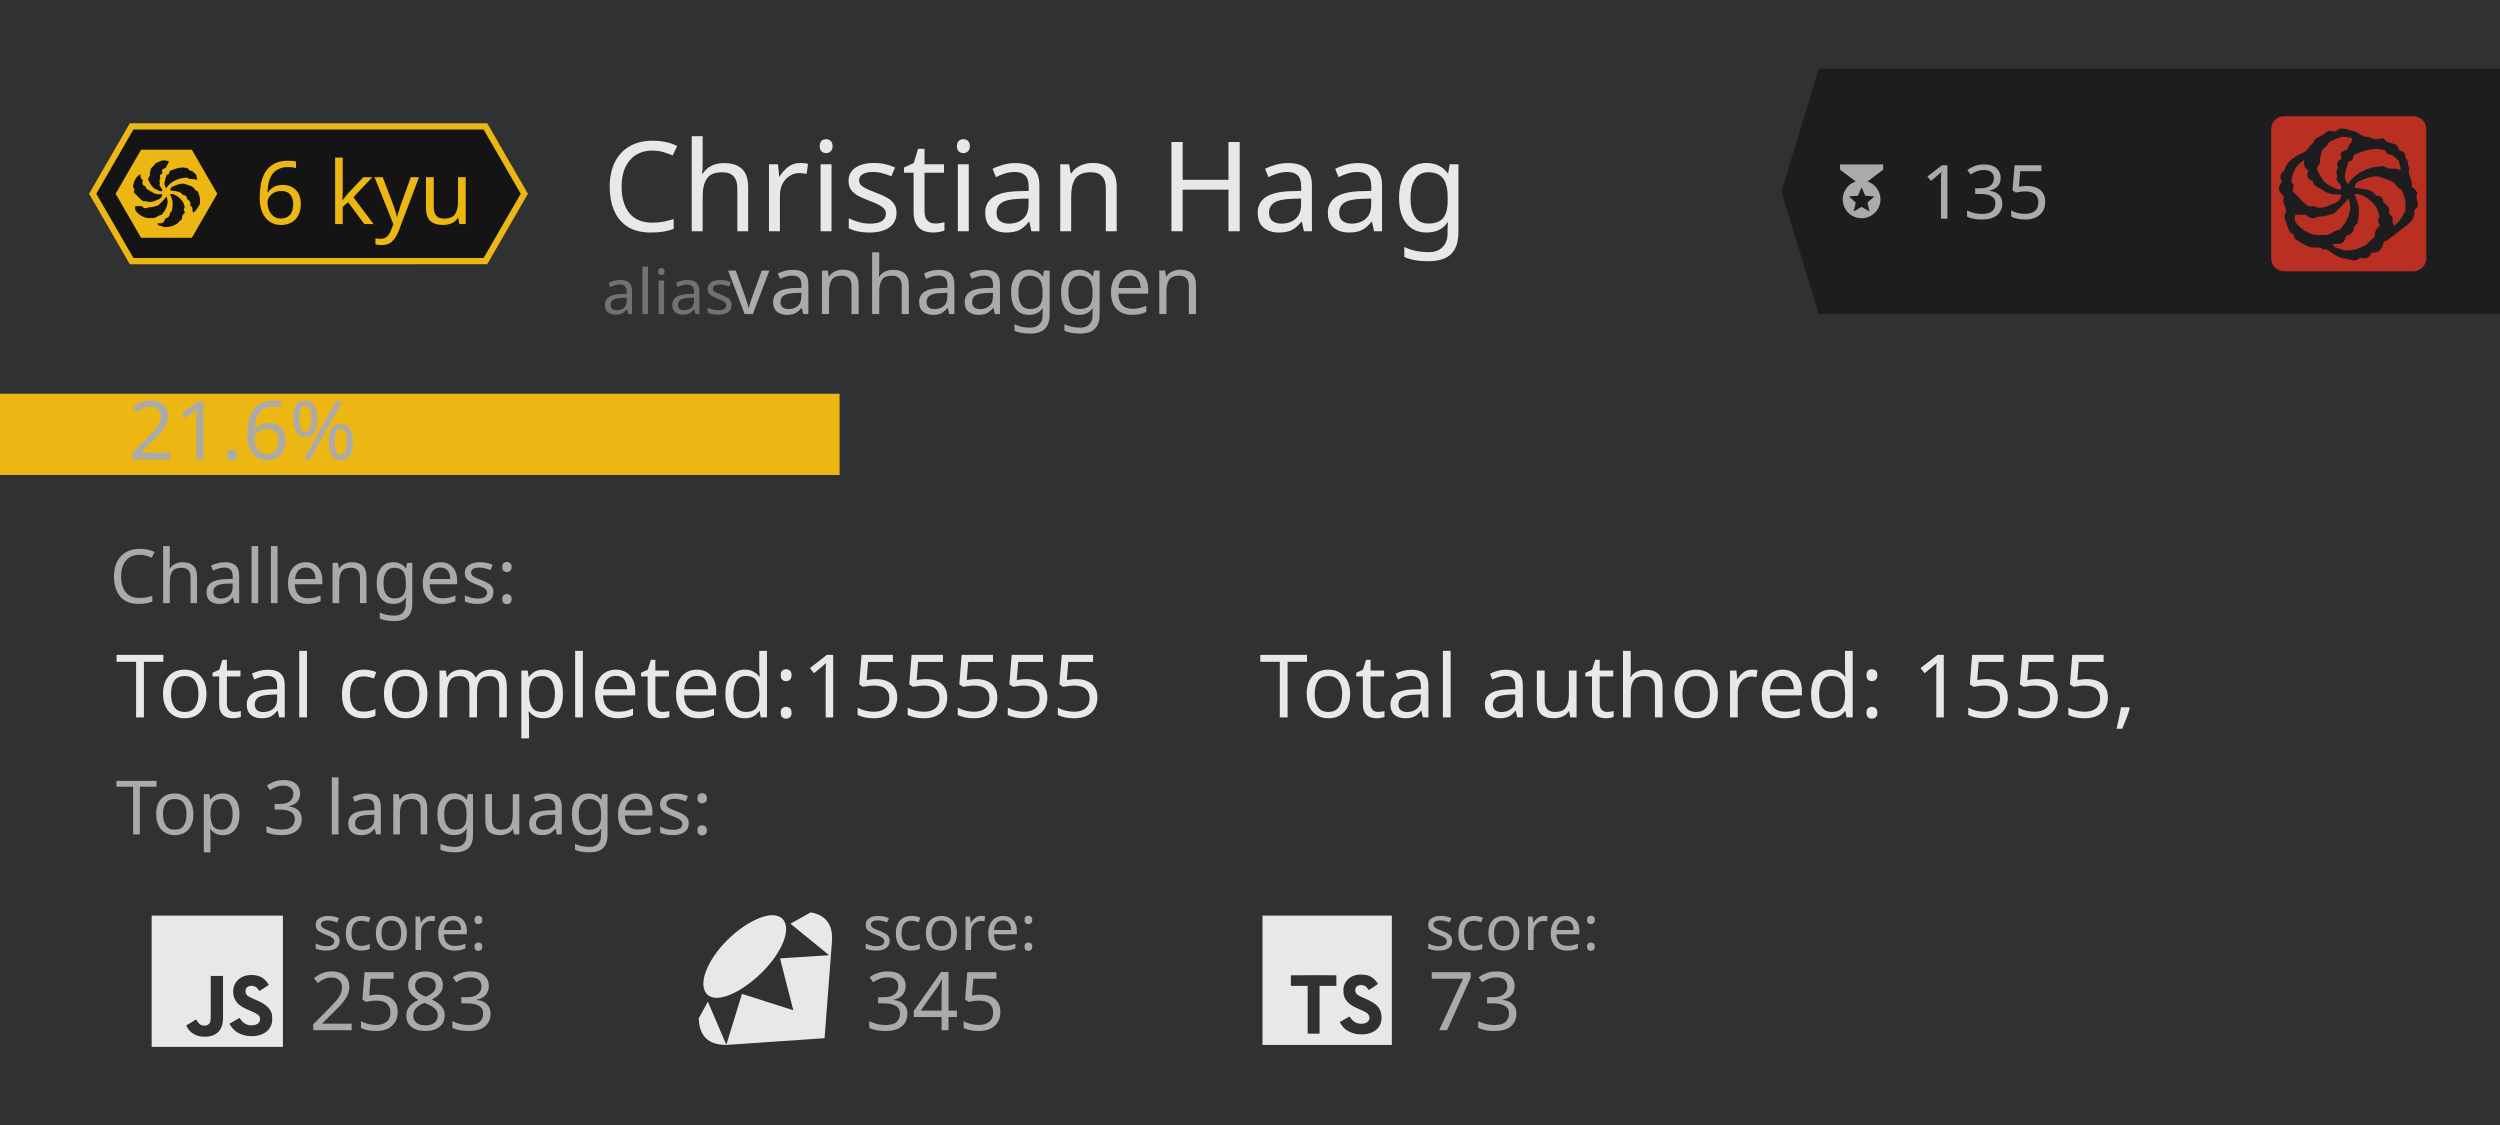
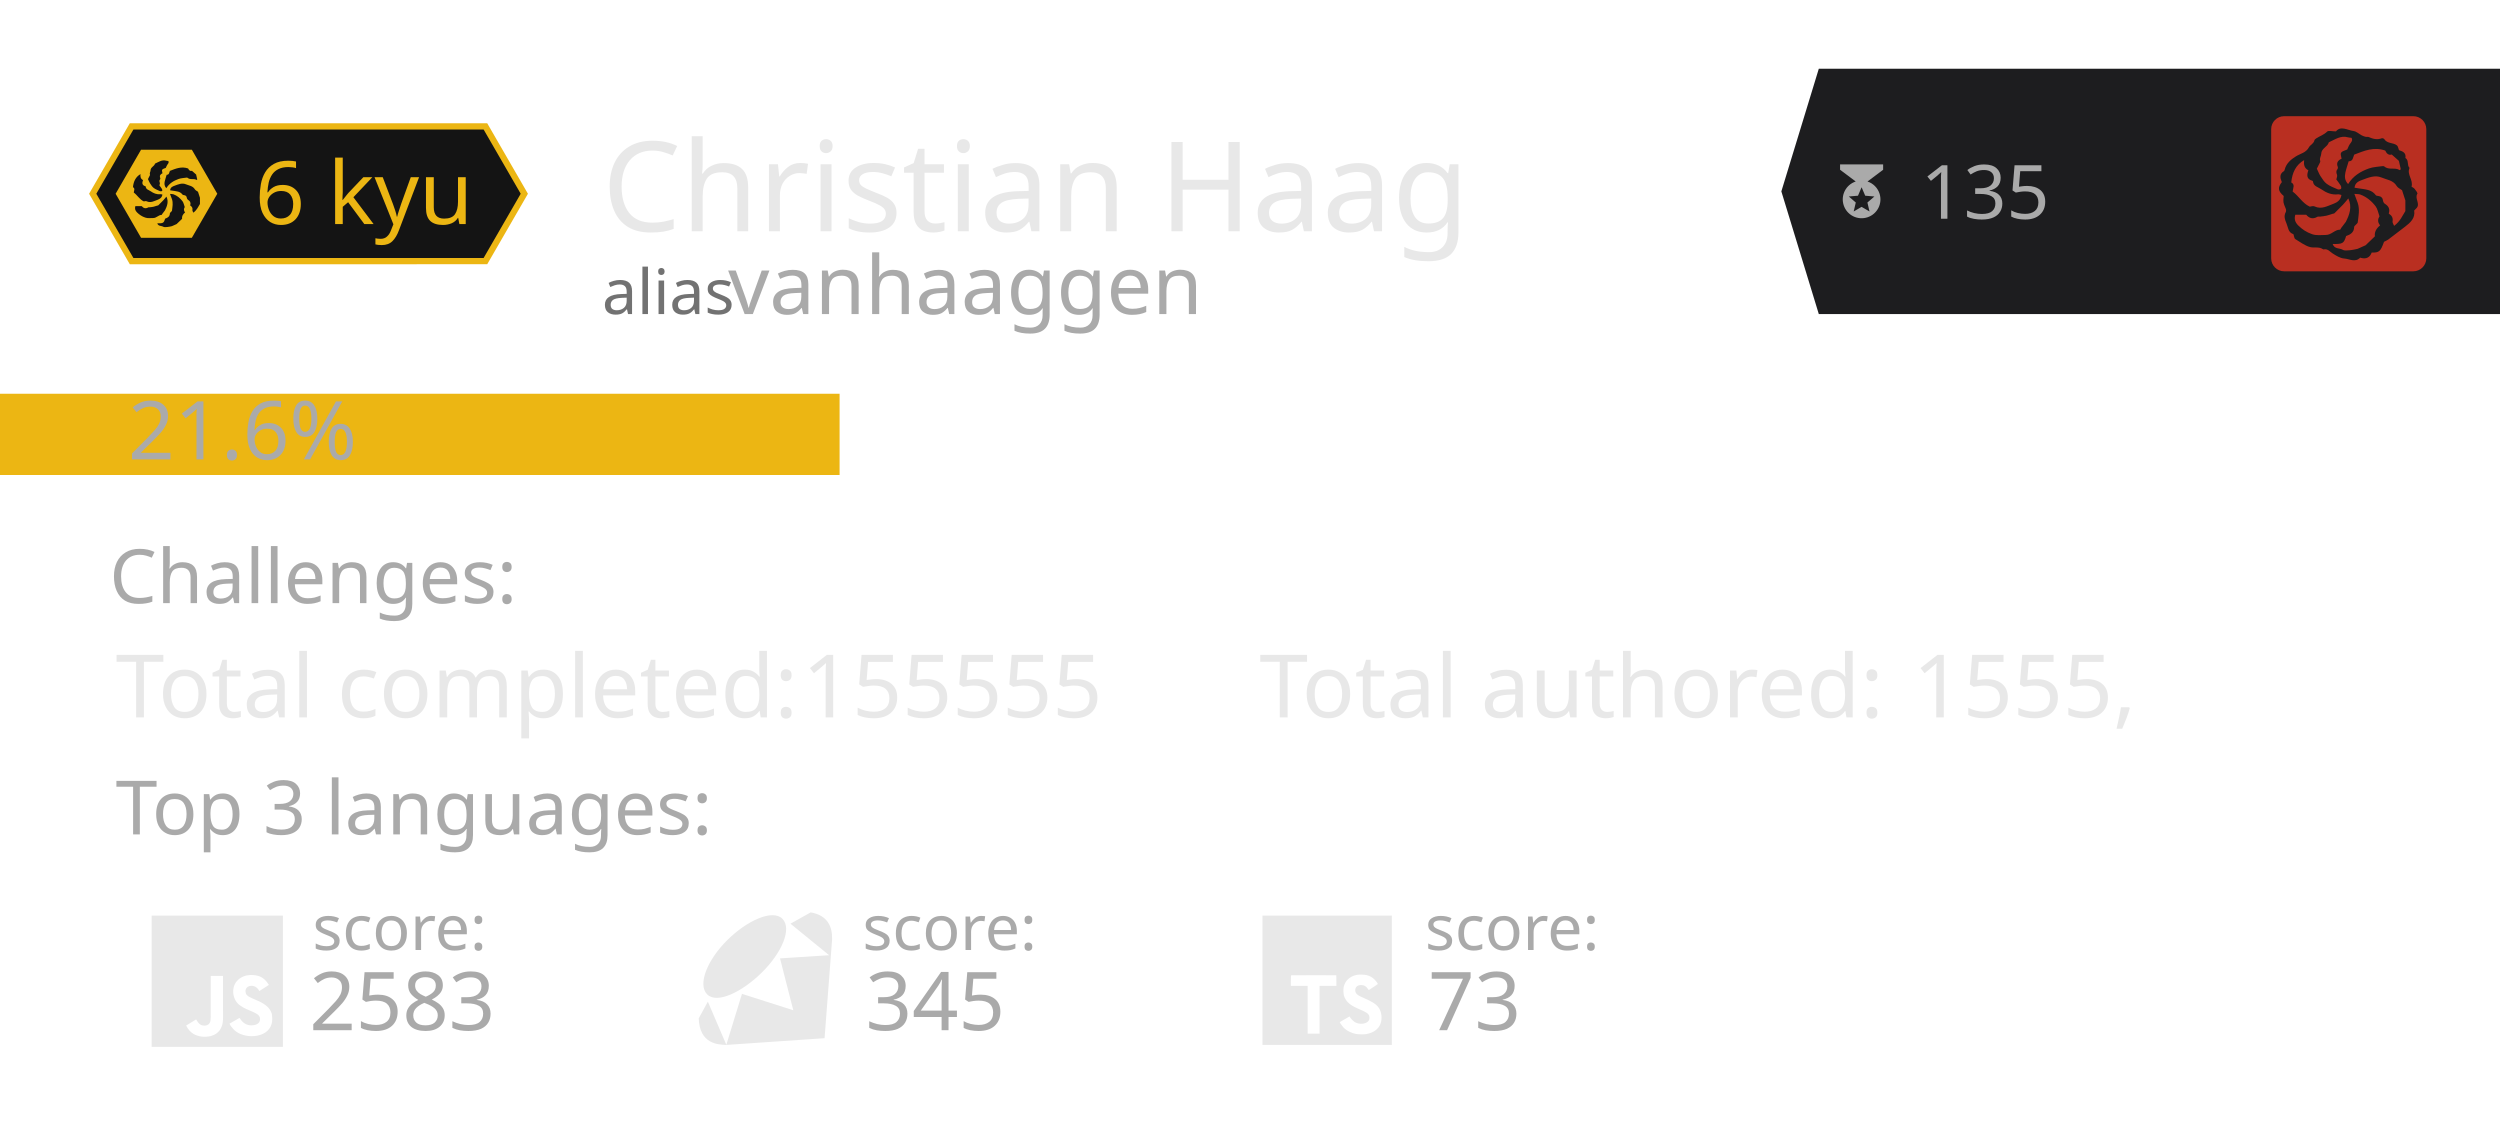
<svg xmlns="http://www.w3.org/2000/svg" version="1.1" x="0px" y="0px" width="400px" height="180px" viewBox="0 -30 400 180" enable-background="new 0 -30 400 180" xml:space="preserve">
-   <g id="card">
-     <rect x="0" y="-30" fill="#303133" width="400" height="180" />
-   </g>
  <g id="progressBar">
    <line fill="#ECB613" stroke="#ECB613" stroke-width="13" stroke-miterlimit="10" x1="0" y1="39.5" x2="134.334" y2="39.5" />
    <text transform="matrix(1 0 0 1 20.5002 43.5)" fill="#AAAAAA" font-family="'MyriadPro-Semibold'" font-size="13">21.6%</text>
  </g>
  <g id="header">
    <text transform="matrix(1 0 0 1 96.3328 7)" fill="#E8E8E8" font-family="'ArialMT'" font-size="20">Christian Haag</text>
    <polygon fill="#1D1D1F" points="302.992,-19 297.25,-19 291.008,-19 285.016,0.624 291.008,20.25 296.11,20.25 302.992,20.25    400,20.25 400,-19  " />
    <path fill="#B92F21" d="M386.134-11.41H365.46c-1.145,0.004-2.068,0.928-2.071,2.071v20.678c0.003,1.143,0.927,2.067,2.071,2.071   h20.674c1.145-0.004,2.07-0.928,2.074-2.071V-9.339C388.204-10.482,387.279-11.406,386.134-11.41z M386.607,3.34   c-0.1,0.1-0.198,0.207-0.338,0.349c0.198,1.199-0.584,1.909-1.445,2.573c-0.896,0.694-1.794,1.381-2.699,2.061   c-0.205,0.151-0.451,0.242-0.68,0.363c-0.562,1.558-0.777,1.752-1.974,1.724c-0.284,0.77-0.855,1.075-1.684,0.861   c-0.055-0.017-0.142-0.065-0.157-0.046c-0.807,0.828-1.728,0.19-2.567,0.136c-0.619-0.042-1.248-0.439-1.805-0.784   c-0.47-0.291-0.806-0.827-1.478-0.67c-0.03,0.002-0.058-0.002-0.083-0.018c-0.646-0.469-1.428-0.182-2.085-0.357   c-0.849-0.229-1.604-0.822-2.385-1.291c-0.114-0.068-0.137-0.301-0.197-0.46c-0.041-0.109-0.041-0.297-0.104-0.318   c-0.849-0.29-0.817-1.1-1.099-1.746c-0.26-0.601-0.442-1.14-0.112-1.765c0.079-0.146,0.078-0.395,0.009-0.555   c-0.427-1.024-0.438-1.021-0.331-2.038c-0.88-0.751-1.011-1.319-0.298-2.223c-0.284-0.649-0.427-1.305,0.354-1.772   c0.061-0.036,0.078-0.149,0.101-0.23c0.252-1.001,1.009-1.631,1.806-2.123c0.727-0.451,1.612-0.564,2.093-1.474   c0.178-0.341,0.734-0.539,0.848-1.059c0.024-0.124,0.162-0.243,0.276-0.32c0.574-0.382,1.243-0.582,1.766-1.1   c0.221-0.217,0.835-0.035,1.416-0.035c0.774-0.967,1.836-0.182,2.818-0.056c0.465,0.06,0.881,0.473,1.33,0.706   c0.197,0.103,0.417,0.168,0.633,0.223c0.135,0.033,0.303-0.031,0.427,0.022c0.688,0.299,1.371,0.494,2.123,0.205   c0.102-0.039,0.333,0.039,0.391,0.132c0.482,0.771,1.458,0.522,2.046,1.022c0.17,0.144,0.196,0.454,0.313,0.748   c0.563,0.183,1.179,0.406,1.031,1.25c0.603,0.372,0.206,1.159,0.66,1.594c-0.477,1.041,0.632,1.906,0.319,2.998   c0.148,0.102,0.368,0.195,0.502,0.362c0.188,0.237,0.505,0.65,0.427,0.778C386.291,1.775,387.332,2.624,386.607,3.34L386.607,3.34z    M375.556-6.081c-1.145,0.426-1.158,0.445-0.901,1.473c-0.561,0.248-0.896,0.65-0.602,1.328c0.032,0.105,0.019,0.223-0.046,0.317   c-0.261,0.309-0.216,0.595-0.078,0.952c0.075,0.198-0.073,0.48-0.116,0.72c0.243,0.337,0.512,0.659,0.718,1.013   c0.078,0.134,0.099,0.433,0.019,0.496c-0.124,0.099-0.39,0.132-0.539,0.067c-0.602-0.262-1.231-0.5-1.749-0.884   c-0.405-0.3-0.689-0.781-0.978-1.215c-0.212-0.317-0.343-0.687-0.588-1.196c0.055-0.109,0.197-0.375,0.324-0.649   c0.088-0.194,0.272-0.438,0.218-0.585c-0.161-0.437,0.148-0.771,0.155-1.127c0.017-0.92,1.035-1.105,1.218-1.861   c0.982-0.432,1.893-1.145,3.08-0.792c0.186,0.056,0.386,0.05,0.556,0.073c0.215,0.432-0.02,0.673-0.234,0.957   C375.815-6.734,375.709-6.402,375.556-6.081L375.556-6.081z M382.676-5.278l1.146,1.015l0.304,1.345l-0.174,0.138   c-0.763-0.498-1.73,0.056-2.472-0.593c-0.055-0.049-0.165-0.064-0.248-0.051c-0.739,0.112-1.514,0.128-2.206,0.376   c-1.303,0.469-2.497,1.159-3.33,2.5c-0.568-0.603-0.563-1.226-0.434-1.84c0.126-0.594,0.338-1.169,0.525-1.803   c0.722,0.008,0.69-0.668,0.885-1.069c1.608-0.617,3.152-1.29,4.968-0.649C381.813-5.512,382.145-5.099,382.676-5.278L382.676-5.278   z M375.732,1.75c0.641,1.385,0.18,2.601-0.398,3.747c-0.247,0.325-0.497,0.649-0.744,0.977c-0.068,0.091-0.122,0.272-0.188,0.272   c-0.861-0.002-1.376,0.858-2.286,0.848c-0.729-0.007-1.424,0.132-2.17-0.122c-0.874-0.297-1.57-0.749-2.22-1.393   c-0.533-0.526-0.673-1.04-0.479-1.723h1.749c0.416,0.512,1.01,0.791,1.776,0.335c0.125-0.075,0.328-0.018,0.49-0.038   c0.333-0.041,0.666-0.074,0.993-0.149c0.318-0.073,0.631-0.191,0.945-0.29c0.108-0.033,0.248-0.031,0.322-0.102   c0.457-0.441,0.906-0.891,1.345-1.352C375.14,2.472,375.388,2.154,375.732,1.75L375.732,1.75z M368.659-4.383   c-0.083,0.717,0.005,1.28,0.679,1.628c-0.262,0.744-0.312,1.4,0.604,1.666c0.049,0.014,0.13,0.058,0.13,0.093   c0.069,0.817,0.79,0.903,1.313,1.265c0.839,0.577,1.674,0.947,2.704,0.823c0.167-0.02,0.349,0.066,0.539,0.105   c-0.102,0.825-0.729,1.213-1.239,1.395c-0.968,0.344-1.949,0.978-3.082,0.425c-0.216-0.105-0.553,0.031-0.743,0.048   c-1.183-0.55-1.75-1.686-2.743-2.418c0.048-0.514,0.432-1.114-0.22-1.461C366.76-2.378,367.32-3.602,368.659-4.383L368.659-4.383z    M383.055,6.139c-0.112-0.296-0.282-0.523-0.248-0.708c0.108-0.57-0.111-0.946-0.605-1.258c0.229-0.693-0.011-1.205-0.635-1.575   c-0.138-0.083-0.26-0.301-0.277-0.471c-0.058-0.479-0.31-0.712-0.773-0.771c-0.138-0.016-0.326-0.039-0.394-0.133   c-0.668-0.923-1.702-0.907-2.67-1.076c-0.233-0.039-0.468-0.071-0.726-0.11c0.071-0.829,0.739-1.071,1.173-1.23   c0.99-0.363,2.07-0.861,3.134-0.408c0.84,0.36,1.882,0.422,2.441,1.368c0.169,0.29,0.564,0.449,0.854,0.668l0.53,1.636v1.7   C384.407,4.457,384.062,5.407,383.055,6.139L383.055,6.139z M373.223,9.039c1.619,0.021,1.793-0.083,2.156-1.274   c0.688-0.229,1.281-0.588,1.289-1.471c0-0.107,0.17-0.214,0.256-0.322c0.11-0.13,0.298-0.249,0.314-0.391   c0.126-1.051,0.354-2.107-0.017-3.156c-0.144-0.417-0.307-0.826-0.524-1.405c0.425,0.043,0.704,0.016,0.943,0.105   c1.019,0.373,1.834,1.058,2.471,1.904c0.302,0.399,0.381,0.963,0.608,1.583c-0.25,0.37-0.367,0.904,0.097,1.446   c-0.612,0.497-0.929,1.078-0.833,1.753l-1.485,1.431l-1.299,0.577c-0.407,0.077-0.809,0.19-1.215,0.218   c-0.391,0.028-0.867,0.099-1.165-0.081C374.32,9.66,373.521,9.884,373.223,9.039L373.223,9.039z" />
    <text transform="matrix(1 0 0 1 116.5002 20.25)" fill="#AAAAAA" font-family="'MyriadPro-It'" font-size="13">vanhaaggen</text>
    <text transform="matrix(1 0 0 1 96.3328 20.25)" fill="#727272" font-family="'MyriadPro-It'" font-size="10">alias </text>
    <text transform="matrix(1 0 0 1 307.3206 5)" fill="#AAAAAA" font-family="'ArialMT'" font-size="12">135</text>
    <polygon fill="#141414" stroke="#ECB613" stroke-miterlimit="10" points="83.891,1.001 77.668,-9.777 66.167,-9.777 65.223,-9.777    33.501,-9.777 32.917,-9.777 21.056,-9.777 14.833,1.001 21.056,11.778 32.917,11.778 33.501,11.778 66.167,11.778 66.167,11.777    77.668,11.777  " />
    <text transform="matrix(1 0 0 1 40.7854 5.8535)" fill="#ECB613" font-family="'ArialMT'" font-size="14">6 kyu</text>
    <path fill="#ECB613" d="M30.699-6.042h-8.133L18.5,1.001l4.066,7.042h8.133l4.066-7.042L30.699-6.042z M30.101-3.044   c0.102,0.234,0.297,0.477,0.608,0.372l0.672,0.596l0.179,0.79l-0.102,0.081c-0.448-0.292-1.016,0.033-1.45-0.348   c-0.033-0.029-0.098-0.038-0.146-0.03c-0.433,0.066-0.889,0.075-1.294,0.221c-0.766,0.275-1.467,0.681-1.955,1.468   c-0.334-0.354-0.332-0.72-0.255-1.081c0.075-0.349,0.199-0.686,0.309-1.058c0.424,0.005,0.405-0.393,0.52-0.628   C28.13-3.025,29.035-3.419,30.101-3.044z M23.867-1.723c0.053-0.114,0.16-0.257,0.127-0.343c-0.095-0.256,0.088-0.453,0.091-0.661   c0.01-0.541,0.608-0.649,0.715-1.093c0.576-0.253,1.111-0.672,1.809-0.465c0.108,0.033,0.225,0.03,0.324,0.042   c0.126,0.254-0.009,0.395-0.136,0.562c-0.117,0.153-0.177,0.349-0.268,0.538c-0.672,0.25-0.68,0.261-0.53,0.865   c-0.327,0.146-0.525,0.381-0.353,0.779c0.02,0.062,0.01,0.131-0.026,0.186c-0.155,0.181-0.126,0.35-0.046,0.559   c0.044,0.116-0.043,0.282-0.069,0.422c0.143,0.198,0.3,0.386,0.422,0.595c0.045,0.079,0.057,0.254,0.01,0.291   c-0.072,0.058-0.228,0.078-0.316,0.039C25.27,0.439,24.901,0.3,24.596,0.074c-0.238-0.176-0.404-0.458-0.575-0.713   c-0.124-0.187-0.2-0.403-0.345-0.703C23.71-1.405,23.793-1.562,23.867-1.723z M21.273-0.051c0.094-0.919,0.423-1.637,1.208-2.095   c-0.048,0.421,0.004,0.751,0.4,0.956c-0.155,0.437-0.185,0.822,0.354,0.978c0.03,0.008,0.076,0.034,0.077,0.055   c0.04,0.48,0.462,0.53,0.769,0.742c0.492,0.339,0.984,0.557,1.587,0.483c0.098-0.012,0.205,0.039,0.317,0.062   c-0.061,0.484-0.429,0.712-0.728,0.819c-0.568,0.202-1.145,0.574-1.809,0.25c-0.127-0.062-0.325,0.018-0.436,0.028   c-0.694-0.323-1.027-0.99-1.61-1.42C21.431,0.505,21.655,0.152,21.273-0.051z M23.238,4.813c-0.513-0.175-0.922-0.44-1.303-0.817   c-0.313-0.309-0.395-0.611-0.282-1.012h1.026c0.246,0.3,0.594,0.465,1.044,0.197c0.073-0.043,0.191-0.01,0.288-0.022   c0.194-0.023,0.39-0.042,0.582-0.087c0.188-0.043,0.371-0.113,0.555-0.171c0.063-0.019,0.146-0.018,0.19-0.059   c0.269-0.259,0.532-0.524,0.789-0.794c0.161-0.169,0.306-0.356,0.507-0.593c0.375,0.813,0.104,1.526-0.235,2.199   c-0.145,0.191-0.292,0.381-0.435,0.573c-0.041,0.053-0.073,0.16-0.11,0.16c-0.506-0.001-0.809,0.504-1.343,0.498   C24.083,4.879,23.675,4.961,23.238,4.813z M29.131,5.012l-0.874,0.839L27.496,6.19c-0.24,0.045-0.475,0.112-0.714,0.128   c-0.229,0.017-0.508,0.059-0.684-0.047c-0.293-0.174-0.763-0.042-0.937-0.539c0.951,0.013,1.051-0.049,1.264-0.748   c0.405-0.135,0.753-0.345,0.758-0.863c0-0.063,0.098-0.125,0.15-0.189c0.063-0.075,0.174-0.146,0.184-0.229   c0.074-0.617,0.208-1.237-0.009-1.853c-0.085-0.244-0.182-0.485-0.309-0.825c0.249,0.025,0.414,0.01,0.554,0.062   c0.598,0.219,1.076,0.621,1.451,1.118c0.176,0.234,0.223,0.565,0.357,0.929c-0.148,0.217-0.216,0.53,0.056,0.849   C29.26,4.274,29.073,4.616,29.131,5.012z M30.932,4.028L30.932,4.028c-0.065-0.172-0.167-0.306-0.146-0.414   c0.064-0.334-0.067-0.556-0.355-0.739c0.133-0.407-0.007-0.708-0.372-0.925c-0.082-0.048-0.153-0.177-0.164-0.276   c-0.033-0.282-0.182-0.418-0.454-0.453c-0.081-0.009-0.191-0.023-0.231-0.078c-0.392-0.542-1-0.532-1.567-0.631   c-0.137-0.023-0.274-0.042-0.425-0.064c0.041-0.487,0.432-0.629,0.687-0.722c0.582-0.213,1.216-0.506,1.839-0.24   c0.495,0.211,1.105,0.248,1.433,0.803c0.101,0.17,0.332,0.264,0.503,0.393l0.312,0.961v0.997C31.727,3.042,31.523,3.6,30.932,4.028   z" />
    <path fill="#AAAAAA" d="M301.301-3.7h-6.89v0.861l2.502,1.878c-1.581,0.521-2.441,2.227-1.922,3.807   c0.522,1.581,2.219,2.442,3.808,1.921c1.58-0.521,2.442-2.222,1.921-3.807c-0.302-0.909-1.012-1.624-1.921-1.92l2.502-1.878V-3.7    M299.122,3.837l-1.267-0.741l-1.265,0.741l0.335-1.434l-1.115-0.965l1.469-0.125l0.576-1.353l0.578,1.353l1.469,0.125   l-1.116,0.965L299.122,3.837z" />
  </g>
  <g id="challenges">
    <text transform="matrix(1 0 0 1 201.5002 84.7822)">
      <tspan x="0" y="0" fill="#E8E8E8" font-family="'MyriadPro-Bold'" font-size="14">Total authored:</tspan>
      <tspan x="97.257" y="0" fill="#E8E8E8" font-family="'MyriadPro-Regular'" font-size="14">  1555,</tspan>
    </text>
    <text transform="matrix(1 0 0 1 15.5002 84.7822)">
      <tspan x="0" y="0" fill="#E8E8E8" font-family="'MyriadPro-Regular'" font-size="14"> </tspan>
      <tspan x="3.01" y="0" fill="#E8E8E8" font-family="'MyriadPro-Bold'" font-size="14">Total completed:</tspan>
      <tspan x="109.198" y="0" fill="#E8E8E8" font-family="'MyriadPro-Regular'" font-size="14"> 155555</tspan>
    </text>
    <text transform="matrix(1 0 0 1 17.5002 66.5)" fill="#AAAAAA" font-family="'MyriadPro-Regular'" font-size="12">Challenges:</text>
  </g>
  <g id="top3">
    <text transform="matrix(1 0 0 1 18.5002 103.5)" fill="#AAAAAA" font-family="'MyriadPro-Regular'" font-size="12">Top 3 languages:</text>
    <g id="Capa_6">
      <text transform="matrix(1 0 0 1 49.4993 134.833)" fill="#AAAAAA" font-family="'MyriadPro-Semibold'" font-size="13">2583</text>
      <text transform="matrix(1 0 0 1 50.0002 122)" fill="#AAAAAA" font-family="'MyriadPro-Regular'" font-size="10">score:</text>
      <path fill="#E8E8E8" d="M24.266,116.5h21v21h-21V116.5z M43.546,132.491c-0.153-0.958-0.777-1.763-2.628-2.514    c-0.644-0.302-1.359-0.512-1.572-0.997c-0.08-0.289-0.092-0.446-0.04-0.617c0.131-0.565,0.8-0.735,1.326-0.577    c0.341,0.104,0.656,0.367,0.854,0.787c0.905-0.592,0.905-0.592,1.536-0.984c-0.236-0.367-0.354-0.525-0.513-0.683    c-0.551-0.617-1.286-0.932-2.48-0.904l-0.617,0.077c-0.592,0.145-1.155,0.46-1.497,0.88c-0.997,1.13-0.709,3.099,0.498,3.912    c1.194,0.893,2.941,1.089,3.164,1.93c0.21,1.023-0.761,1.352-1.72,1.233c-0.71-0.157-1.103-0.513-1.536-1.169l-1.601,0.92    c0.184,0.42,0.394,0.603,0.708,0.97c1.522,1.537,5.329,1.458,6.012-0.878c0.025-0.079,0.21-0.617,0.064-1.444L43.546,132.491    L43.546,132.491z M35.685,126.152h-1.967c0,1.695-0.008,3.381-0.008,5.079c0,1.078,0.055,2.067-0.121,2.372    c-0.289,0.603-1.033,0.526-1.371,0.42c-0.346-0.171-0.522-0.407-0.726-0.748c-0.055-0.092-0.096-0.172-0.111-0.172l-1.597,0.984    c0.267,0.552,0.656,1.026,1.159,1.328c0.748,0.446,1.753,0.591,2.806,0.354c0.686-0.198,1.276-0.605,1.585-1.235    c0.446-0.813,0.352-1.811,0.347-2.928c0.011-1.797,0-3.595,0-5.406L35.685,126.152L35.685,126.152z" />
    </g>
    <g id="Capa_7">
      <path fill="#E8E8E8" d="M129.726,115.983c2.697,0.468,3.462,2.312,3.406,4.243l0.013-0.027l-1.214,15.911l-15.785,1.082h0.014    c-1.31-0.056-4.23-0.175-4.364-4.258l1.463-2.669l2.508,5.859l0.447,1.041l2.496-8.133l-0.027,0.006l0.015-0.026l8.231,2.629    l-1.241-4.831l-0.881-3.469l7.845-0.506l-0.547-0.453l-5.632-4.592l3.255-1.816L129.726,115.983z M111.797,132.89v0.023v-0.026    V132.89z M116.36,120.422c3.168-3.142,7.256-4.999,8.826-3.415c1.567,1.58-0.093,5.431-3.267,8.571    c-3.169,3.143-7.208,5.101-8.774,3.521c-1.571-1.581,0.041-5.53,3.213-8.674L116.36,120.422L116.36,120.422z" />
      <text transform="matrix(1 0 0 1 138.0002 122)" fill="#AAAAAA" font-family="'MyriadPro-Regular'" font-size="10">score:</text>
      <text transform="matrix(1 0 0 1 138.4993 134.833)" fill="#AAAAAA" font-family="'MyriadPro-Semibold'" font-size="13">345</text>
    </g>
    <g id="Capa_8">
      <path fill="#E8E8E8" d="M202,126.846v10.347h20.692V116.5H202V126.846z M218.676,126.021c0.525,0.132,0.926,0.365,1.294,0.746    c0.19,0.203,0.474,0.575,0.495,0.664c0.008,0.026-0.893,0.63-1.438,0.969c-0.02,0.013-0.1-0.072-0.188-0.204    c-0.268-0.388-0.545-0.555-0.973-0.585c-0.627-0.043-1.031,0.286-1.027,0.834c-0.006,0.136,0.024,0.27,0.088,0.388    c0.139,0.286,0.395,0.458,1.199,0.806c1.481,0.638,2.115,1.058,2.509,1.655c0.44,0.666,0.54,1.73,0.24,2.522    c-0.327,0.86-1.143,1.444-2.29,1.638c-0.354,0.063-1.194,0.054-1.575-0.015c-0.831-0.149-1.619-0.56-2.105-1.099    c-0.19-0.209-0.563-0.758-0.539-0.797c0.01-0.014,0.095-0.067,0.19-0.122c0.092-0.053,0.439-0.253,0.768-0.443l0.596-0.346    l0.125,0.186c0.174,0.265,0.555,0.629,0.785,0.751c0.66,0.349,1.566,0.3,2.013-0.102c0.183-0.153,0.282-0.383,0.271-0.62    c0-0.24-0.031-0.345-0.156-0.526c-0.16-0.229-0.488-0.423-1.422-0.828c-1.066-0.459-1.526-0.745-1.947-1.198    c-0.263-0.299-0.457-0.652-0.568-1.035c-0.078-0.291-0.098-1.024-0.036-1.319c0.22-1.032,0.999-1.75,2.122-1.965    C217.471,125.907,218.319,125.933,218.676,126.021L218.676,126.021z M213.819,126.886l0.006,0.848h-2.693v7.652h-1.906v-7.652    h-2.691v-0.831c0-0.46,0.01-0.845,0.022-0.854c0.011-0.014,1.649-0.021,3.636-0.017l3.617,0.01L213.819,126.886z" />
      <text transform="matrix(1 0 0 1 228.0002 122)" fill="#AAAAAA" font-family="'MyriadPro-Regular'" font-size="10">score:</text>
      <text transform="matrix(1 0 0 1 228.4993 134.833)" fill="#AAAAAA" font-family="'MyriadPro-Semibold'" font-size="13">73</text>
    </g>
  </g>
</svg>
